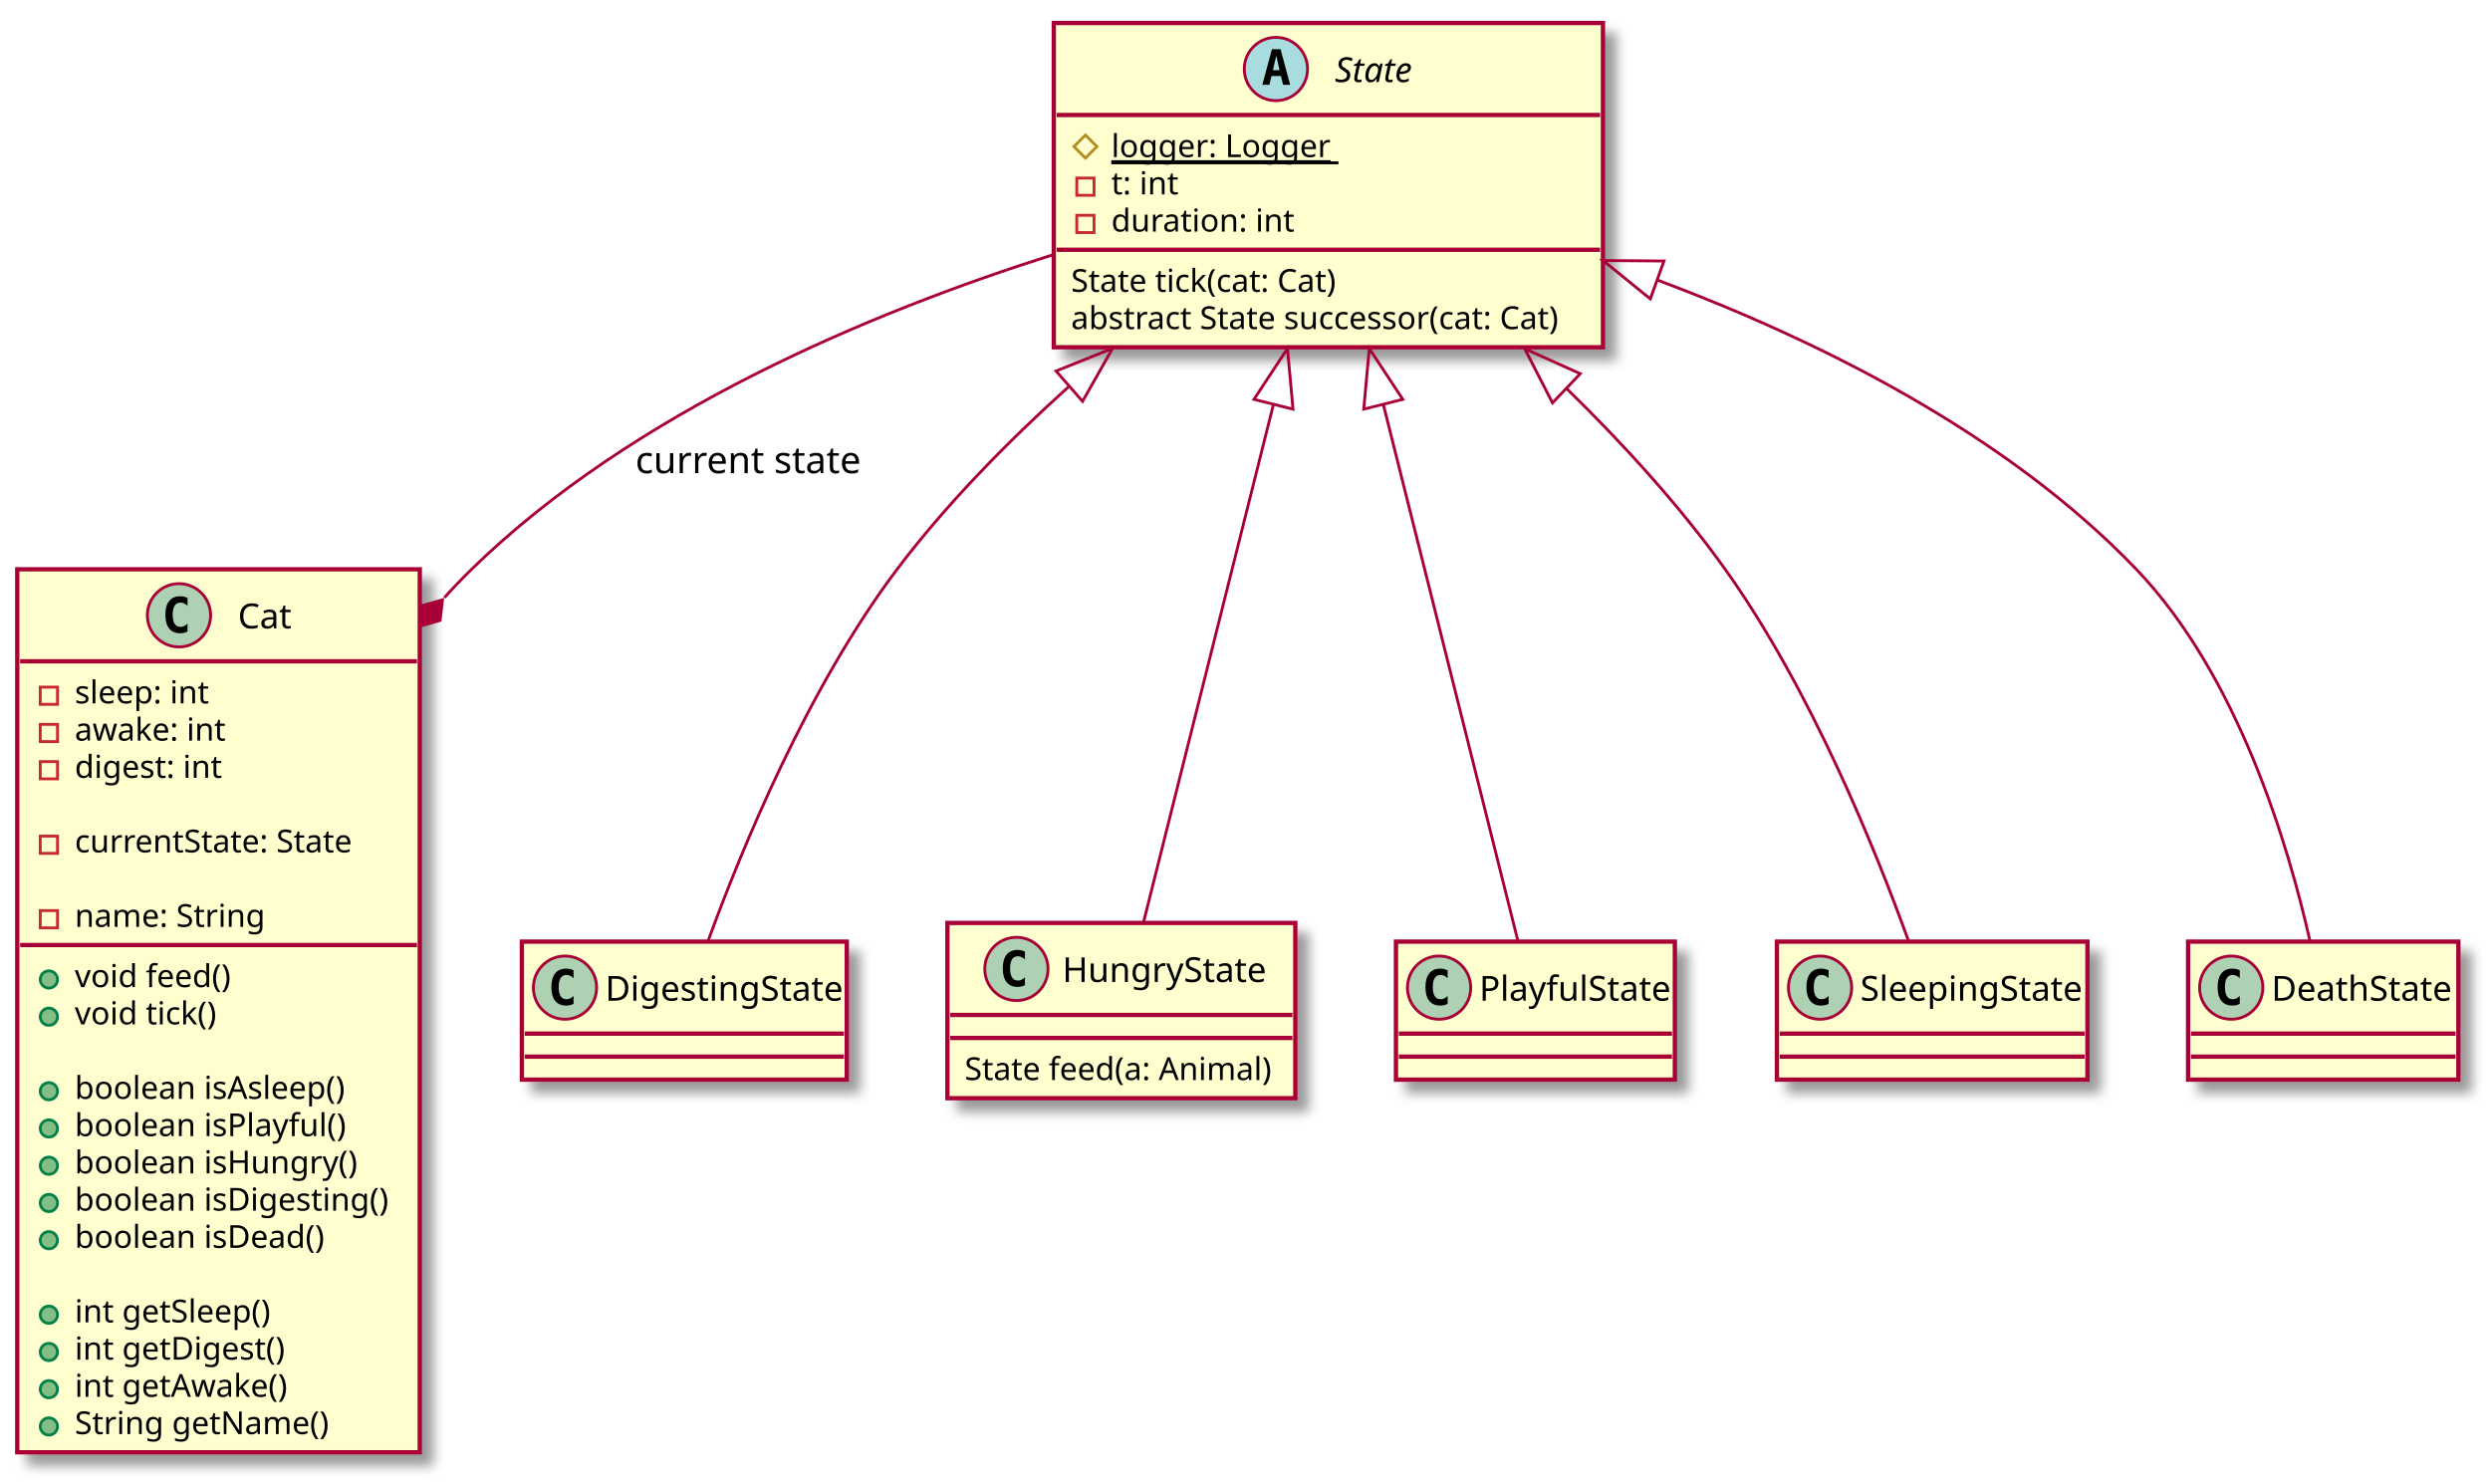
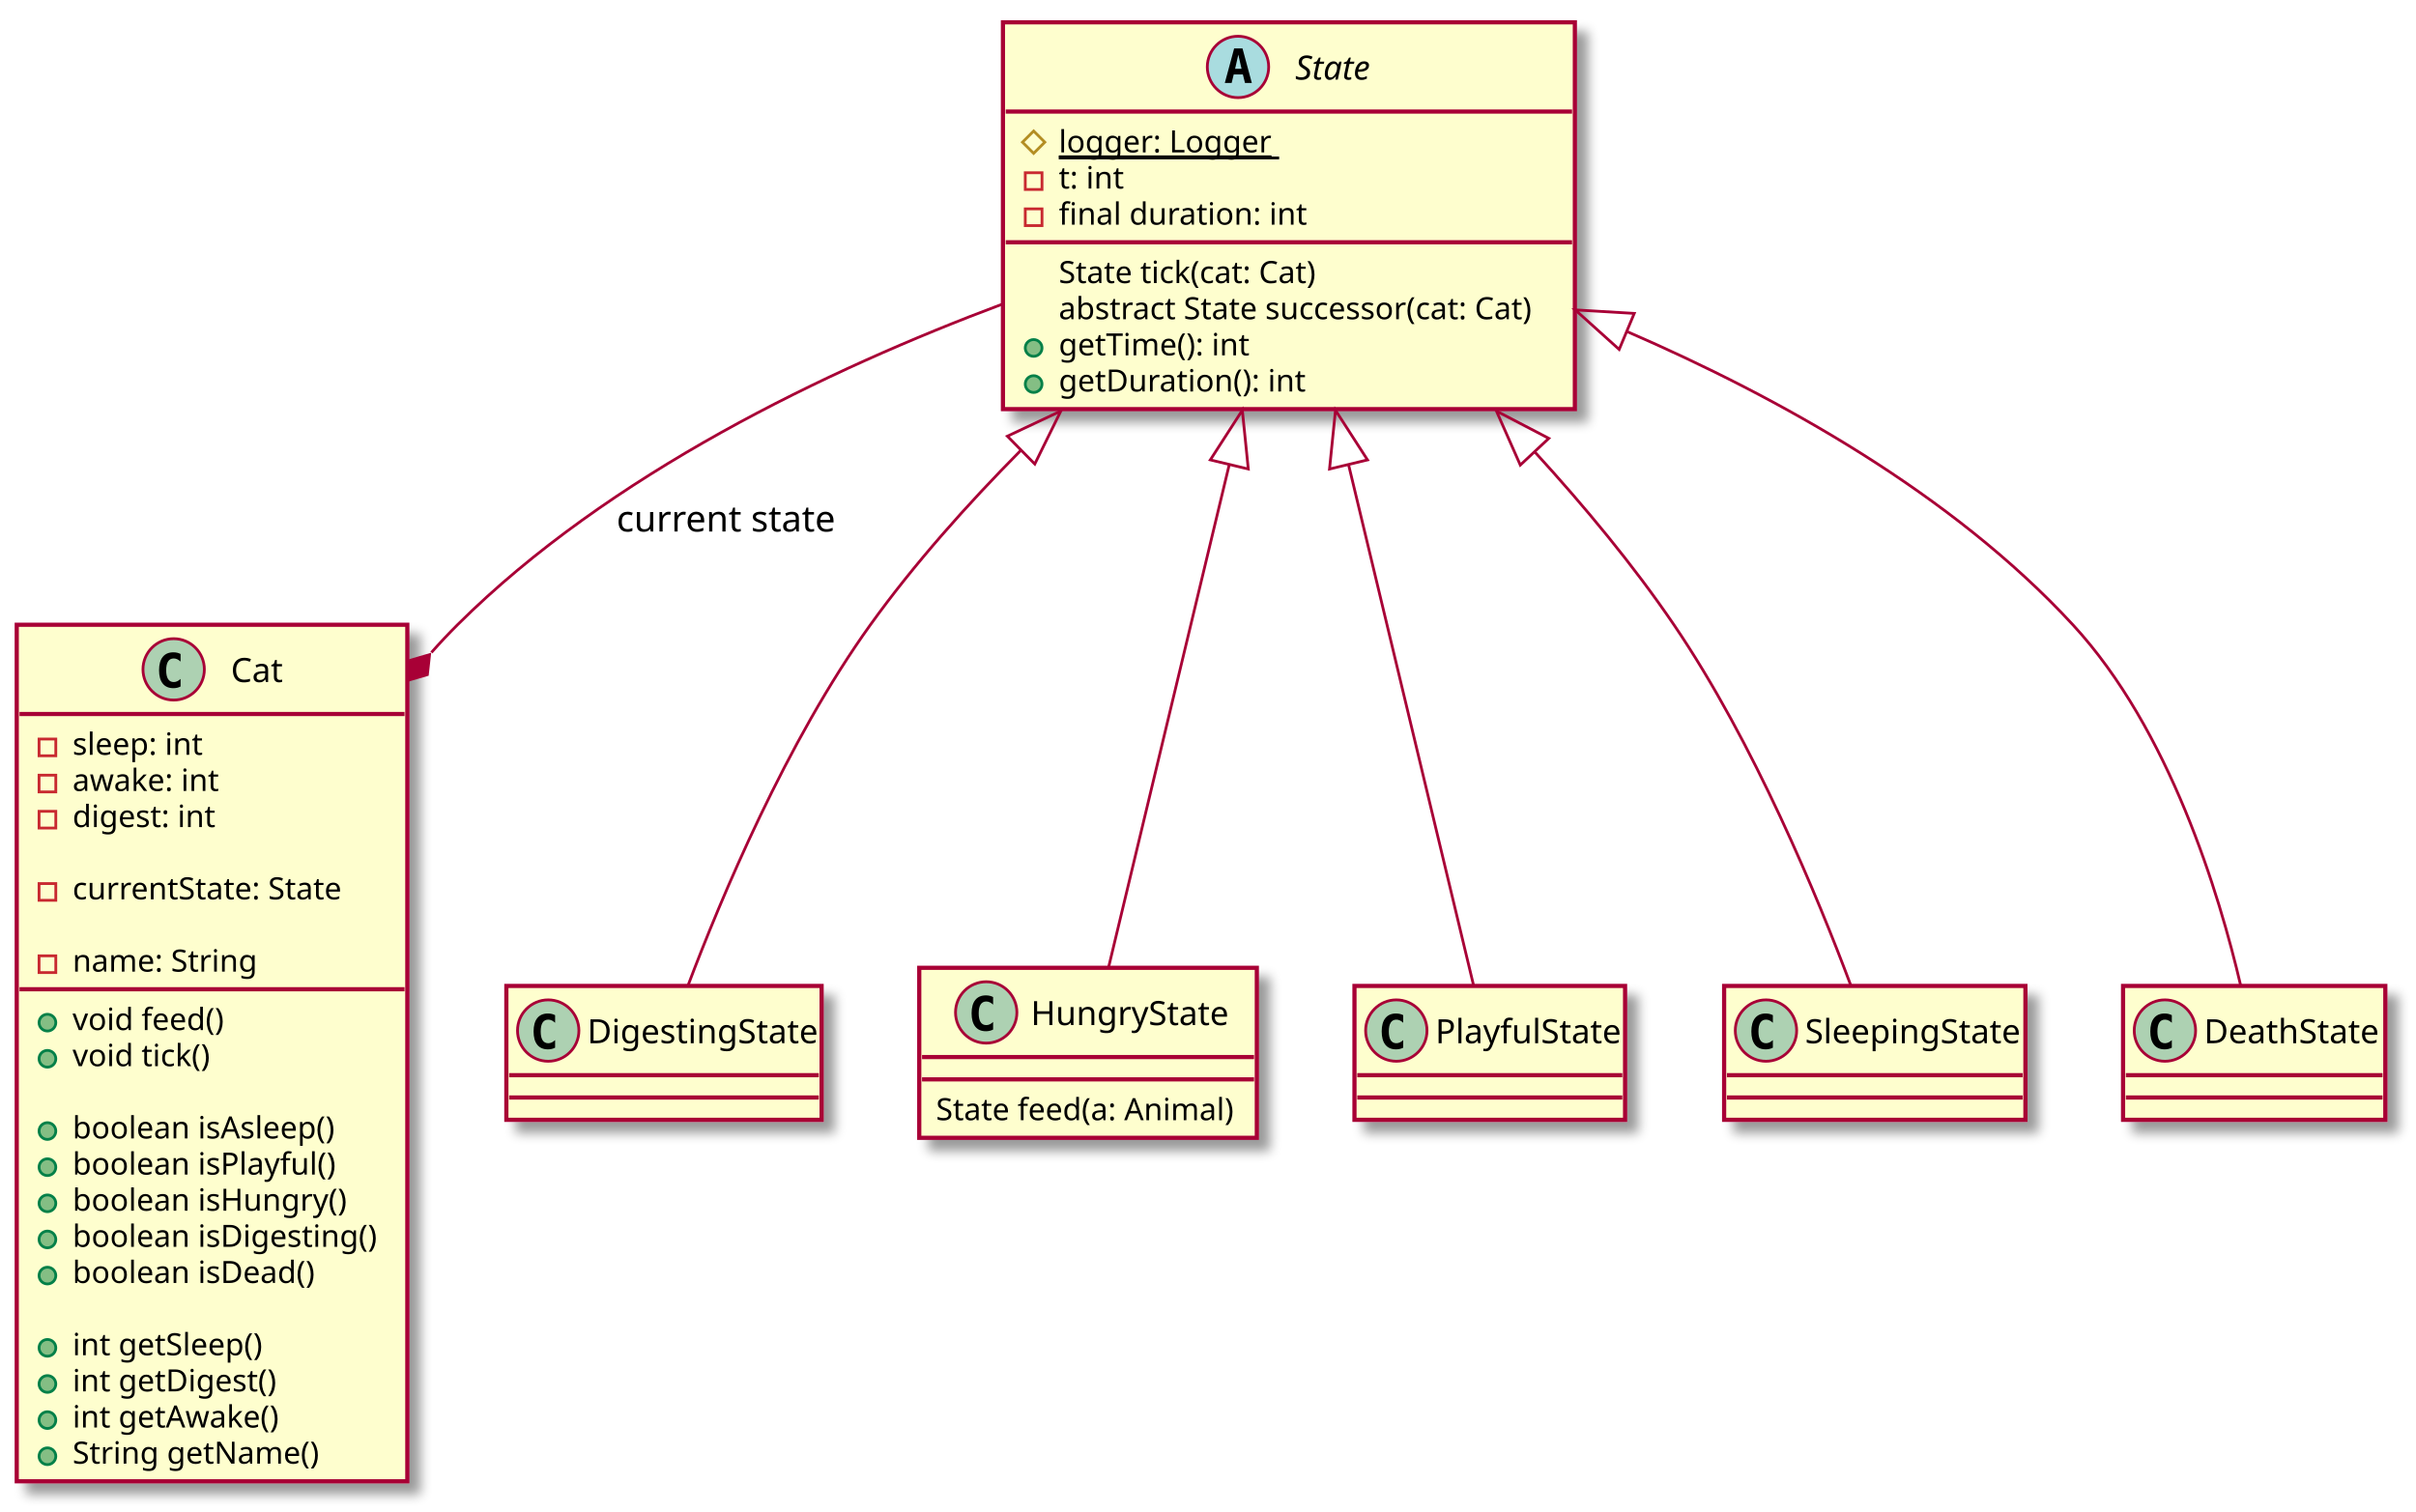
- <svg xmlns="http://www.w3.org/2000/svg" contentScriptType="application/ecmascript" contentStyleType="text/css" height="516px" preserveAspectRatio="none" style="width:866px;height:516px;" version="1.1" viewBox="0 0 866 516" width="866px" zoomAndPan="magnify">
+ <svg xmlns="http://www.w3.org/2000/svg" contentScriptType="application/ecmascript" contentStyleType="text/css" height="542px" preserveAspectRatio="none" style="width:866px;height:542px;" version="1.1" viewBox="0 0 866 542" width="866px" zoomAndPan="magnify">
  <defs>
-     <filter height="300%" id="f1sojmrz2b79jj" width="300%" x="-1" y="-1">
+     <filter height="300%" id="fy4h8foety1r4" width="300%" x="-1" y="-1">
      <feGaussianBlur result="blurOut" stdDeviation="2.0" />
      <feColorMatrix in="blurOut" result="blurOut2" type="matrix" values="0 0 0 0 0 0 0 0 0 0 0 0 0 0 0 0 0 0 .4 0" />
      <feOffset dx="4.0" dy="4.0" in="blurOut2" result="blurOut3" />
      <feBlend in="SourceGraphic" in2="blurOut3" mode="normal" />
    </filter>
  </defs>
  <g>
-     <rect fill="#FEFECE" filter="url(#f1sojmrz2b79jj)" height="307.102" id="Cat" style="stroke: #A80036; stroke-width: 1.5;" width="140" x="6" y="198" />
-     <ellipse cx="62.25" cy="214" fill="#ADD1B2" rx="11" ry="11" style="stroke: #A80036; stroke-width: 1.0;" />
-     <path d="M65.223,219.643 Q64.642,219.942 64.003,220.091 Q63.364,220.241 62.658,220.241 Q60.151,220.241 58.831,218.589 Q57.512,216.937 57.512,213.816 Q57.512,210.686 58.831,209.035 Q60.151,207.383 62.658,207.383 Q63.364,207.383 64.011,207.532 Q64.659,207.682 65.223,207.981 L65.223,210.703 Q64.592,210.122 63.999,209.852 Q63.405,209.583 62.774,209.583 Q61.43,209.583 60.745,210.649 Q60.06,211.716 60.06,213.816 Q60.06,215.908 60.745,216.974 Q61.43,218.041 62.774,218.041 Q63.405,218.041 63.999,217.771 Q64.592,217.501 65.223,216.92 Z " />
-     <text fill="#000000" font-family="sans-serif" font-size="12" lengthAdjust="spacingAndGlyphs" textLength="19" x="82.75" y="218.535">Cat</text>
-     <line style="stroke: #A80036; stroke-width: 1.5;" x1="7" x2="145" y1="230" y2="230" />
-     <rect fill="none" height="6" style="stroke: #C82930; stroke-width: 1.0;" width="6" x="14" y="238.977" />
-     <text fill="#000000" font-family="sans-serif" font-size="11" lengthAdjust="spacingAndGlyphs" textLength="48" x="26" y="244.635">sleep: int</text>
-     <rect fill="none" height="6" style="stroke: #C82930; stroke-width: 1.0;" width="6" x="14" y="251.933" />
-     <text fill="#000000" font-family="sans-serif" font-size="11" lengthAdjust="spacingAndGlyphs" textLength="52" x="26" y="257.59">awake: int</text>
-     <rect fill="none" height="6" style="stroke: #C82930; stroke-width: 1.0;" width="6" x="14" y="264.888" />
-     <text fill="#000000" font-family="sans-serif" font-size="11" lengthAdjust="spacingAndGlyphs" textLength="53" x="26" y="270.545">digest: int</text>
-     <text fill="#000000" font-family="sans-serif" font-size="11" lengthAdjust="spacingAndGlyphs" textLength="0" x="29" y="283.5" />
-     <rect fill="none" height="6" style="stroke: #C82930; stroke-width: 1.0;" width="6" x="14" y="290.798" />
-     <text fill="#000000" font-family="sans-serif" font-size="11" lengthAdjust="spacingAndGlyphs" textLength="98" x="26" y="296.455">currentState: State</text>
-     <text fill="#000000" font-family="sans-serif" font-size="11" lengthAdjust="spacingAndGlyphs" textLength="0" x="29" y="309.41" />
-     <rect fill="none" height="6" style="stroke: #C82930; stroke-width: 1.0;" width="6" x="14" y="316.708" />
-     <text fill="#000000" font-family="sans-serif" font-size="11" lengthAdjust="spacingAndGlyphs" textLength="67" x="26" y="322.365">name: String</text>
-     <line style="stroke: #A80036; stroke-width: 1.5;" x1="7" x2="145" y1="328.685" y2="328.685" />
-     <ellipse cx="17" cy="340.663" fill="#84BE84" rx="3" ry="3" style="stroke: #038048; stroke-width: 1.0;" />
-     <text fill="#000000" font-family="sans-serif" font-size="11" lengthAdjust="spacingAndGlyphs" textLength="57" x="26" y="343.32">void feed()</text>
-     <ellipse cx="17" cy="353.618" fill="#84BE84" rx="3" ry="3" style="stroke: #038048; stroke-width: 1.0;" />
-     <text fill="#000000" font-family="sans-serif" font-size="11" lengthAdjust="spacingAndGlyphs" textLength="53" x="26" y="356.275">void tick()</text>
-     <text fill="#000000" font-family="sans-serif" font-size="11" lengthAdjust="spacingAndGlyphs" textLength="0" x="29" y="369.231" />
-     <ellipse cx="17" cy="379.528" fill="#84BE84" rx="3" ry="3" style="stroke: #038048; stroke-width: 1.0;" />
-     <text fill="#000000" font-family="sans-serif" font-size="11" lengthAdjust="spacingAndGlyphs" textLength="99" x="26" y="382.185">boolean isAsleep()</text>
-     <ellipse cx="17" cy="392.483" fill="#84BE84" rx="3" ry="3" style="stroke: #038048; stroke-width: 1.0;" />
-     <text fill="#000000" font-family="sans-serif" font-size="11" lengthAdjust="spacingAndGlyphs" textLength="98" x="26" y="395.141">boolean isPlayful()</text>
-     <ellipse cx="17" cy="405.438" fill="#84BE84" rx="3" ry="3" style="stroke: #038048; stroke-width: 1.0;" />
-     <text fill="#000000" font-family="sans-serif" font-size="11" lengthAdjust="spacingAndGlyphs" textLength="103" x="26" y="408.096">boolean isHungry()</text>
-     <ellipse cx="17" cy="418.394" fill="#84BE84" rx="3" ry="3" style="stroke: #038048; stroke-width: 1.0;" />
-     <text fill="#000000" font-family="sans-serif" font-size="11" lengthAdjust="spacingAndGlyphs" textLength="114" x="26" y="421.051">boolean isDigesting()</text>
-     <ellipse cx="17" cy="431.349" fill="#84BE84" rx="3" ry="3" style="stroke: #038048; stroke-width: 1.0;" />
-     <text fill="#000000" font-family="sans-serif" font-size="11" lengthAdjust="spacingAndGlyphs" textLength="90" x="26" y="434.006">boolean isDead()</text>
-     <text fill="#000000" font-family="sans-serif" font-size="11" lengthAdjust="spacingAndGlyphs" textLength="0" x="29" y="446.961" />
-     <ellipse cx="17" cy="457.259" fill="#84BE84" rx="3" ry="3" style="stroke: #038048; stroke-width: 1.0;" />
-     <text fill="#000000" font-family="sans-serif" font-size="11" lengthAdjust="spacingAndGlyphs" textLength="70" x="26" y="459.916">int getSleep()</text>
-     <ellipse cx="17" cy="470.214" fill="#84BE84" rx="3" ry="3" style="stroke: #038048; stroke-width: 1.0;" />
-     <text fill="#000000" font-family="sans-serif" font-size="11" lengthAdjust="spacingAndGlyphs" textLength="76" x="26" y="472.871">int getDigest()</text>
-     <ellipse cx="17" cy="483.169" fill="#84BE84" rx="3" ry="3" style="stroke: #038048; stroke-width: 1.0;" />
-     <text fill="#000000" font-family="sans-serif" font-size="11" lengthAdjust="spacingAndGlyphs" textLength="76" x="26" y="485.826">int getAwake()</text>
-     <ellipse cx="17" cy="496.124" fill="#84BE84" rx="3" ry="3" style="stroke: #038048; stroke-width: 1.0;" />
-     <text fill="#000000" font-family="sans-serif" font-size="11" lengthAdjust="spacingAndGlyphs" textLength="90" x="26" y="498.781">String getName()</text>
-     <rect fill="#FEFECE" filter="url(#f1sojmrz2b79jj)" height="112.775" id="State" style="stroke: #A80036; stroke-width: 1.5;" width="191" x="366.5" y="8" />
+     <rect fill="#FEFECE" filter="url(#fy4h8foety1r4)" height="307.102" id="Cat" style="stroke: #A80036; stroke-width: 1.5;" width="140" x="6" y="224" />
+     <ellipse cx="62.25" cy="240" fill="#ADD1B2" rx="11" ry="11" style="stroke: #A80036; stroke-width: 1.0;" />
+     <path d="M64.723,246.143 Q64.142,246.442 63.503,246.591 Q62.864,246.741 62.158,246.741 Q59.651,246.741 58.331,245.089 Q57.012,243.437 57.012,240.316 Q57.012,237.186 58.331,235.535 Q59.651,233.883 62.158,233.883 Q62.864,233.883 63.511,234.032 Q64.159,234.182 64.723,234.481 L64.723,237.203 Q64.092,236.622 63.499,236.352 Q62.905,236.083 62.274,236.083 Q60.93,236.083 60.245,237.149 Q59.56,238.216 59.56,240.316 Q59.56,242.408 60.245,243.474 Q60.93,244.541 62.274,244.541 Q62.905,244.541 63.499,244.271 Q64.092,244.001 64.723,243.42 Z " />
+     <text fill="#000000" font-family="sans-serif" font-size="12" lengthAdjust="spacingAndGlyphs" textLength="19" x="82.75" y="244.535">Cat</text>
+     <line style="stroke: #A80036; stroke-width: 1.5;" x1="7" x2="145" y1="256" y2="256" />
+     <rect fill="none" height="6" style="stroke: #C82930; stroke-width: 1.0;" width="6" x="14" y="264.978" />
+     <text fill="#000000" font-family="sans-serif" font-size="11" lengthAdjust="spacingAndGlyphs" textLength="48" x="26" y="270.635">sleep: int</text>
+     <rect fill="none" height="6" style="stroke: #C82930; stroke-width: 1.0;" width="6" x="14" y="277.933" />
+     <text fill="#000000" font-family="sans-serif" font-size="11" lengthAdjust="spacingAndGlyphs" textLength="52" x="26" y="283.59">awake: int</text>
+     <rect fill="none" height="6" style="stroke: #C82930; stroke-width: 1.0;" width="6" x="14" y="290.888" />
+     <text fill="#000000" font-family="sans-serif" font-size="11" lengthAdjust="spacingAndGlyphs" textLength="53" x="26" y="296.545">digest: int</text>
+     <text fill="#000000" font-family="sans-serif" font-size="11" lengthAdjust="spacingAndGlyphs" textLength="0" x="29" y="309.5" />
+     <rect fill="none" height="6" style="stroke: #C82930; stroke-width: 1.0;" width="6" x="14" y="316.798" />
+     <text fill="#000000" font-family="sans-serif" font-size="11" lengthAdjust="spacingAndGlyphs" textLength="98" x="26" y="322.455">currentState: State</text>
+     <text fill="#000000" font-family="sans-serif" font-size="11" lengthAdjust="spacingAndGlyphs" textLength="0" x="29" y="335.41" />
+     <rect fill="none" height="6" style="stroke: #C82930; stroke-width: 1.0;" width="6" x="14" y="342.708" />
+     <text fill="#000000" font-family="sans-serif" font-size="11" lengthAdjust="spacingAndGlyphs" textLength="67" x="26" y="348.365">name: String</text>
+     <line style="stroke: #A80036; stroke-width: 1.5;" x1="7" x2="145" y1="354.685" y2="354.685" />
+     <ellipse cx="17" cy="366.663" fill="#84BE84" rx="3" ry="3" style="stroke: #038048; stroke-width: 1.0;" />
+     <text fill="#000000" font-family="sans-serif" font-size="11" lengthAdjust="spacingAndGlyphs" textLength="57" x="26" y="369.32">void feed()</text>
+     <ellipse cx="17" cy="379.618" fill="#84BE84" rx="3" ry="3" style="stroke: #038048; stroke-width: 1.0;" />
+     <text fill="#000000" font-family="sans-serif" font-size="11" lengthAdjust="spacingAndGlyphs" textLength="53" x="26" y="382.275">void tick()</text>
+     <text fill="#000000" font-family="sans-serif" font-size="11" lengthAdjust="spacingAndGlyphs" textLength="0" x="29" y="395.231" />
+     <ellipse cx="17" cy="405.528" fill="#84BE84" rx="3" ry="3" style="stroke: #038048; stroke-width: 1.0;" />
+     <text fill="#000000" font-family="sans-serif" font-size="11" lengthAdjust="spacingAndGlyphs" textLength="99" x="26" y="408.185">boolean isAsleep()</text>
+     <ellipse cx="17" cy="418.483" fill="#84BE84" rx="3" ry="3" style="stroke: #038048; stroke-width: 1.0;" />
+     <text fill="#000000" font-family="sans-serif" font-size="11" lengthAdjust="spacingAndGlyphs" textLength="98" x="26" y="421.141">boolean isPlayful()</text>
+     <ellipse cx="17" cy="431.438" fill="#84BE84" rx="3" ry="3" style="stroke: #038048; stroke-width: 1.0;" />
+     <text fill="#000000" font-family="sans-serif" font-size="11" lengthAdjust="spacingAndGlyphs" textLength="103" x="26" y="434.096">boolean isHungry()</text>
+     <ellipse cx="17" cy="444.394" fill="#84BE84" rx="3" ry="3" style="stroke: #038048; stroke-width: 1.0;" />
+     <text fill="#000000" font-family="sans-serif" font-size="11" lengthAdjust="spacingAndGlyphs" textLength="114" x="26" y="447.051">boolean isDigesting()</text>
+     <ellipse cx="17" cy="457.349" fill="#84BE84" rx="3" ry="3" style="stroke: #038048; stroke-width: 1.0;" />
+     <text fill="#000000" font-family="sans-serif" font-size="11" lengthAdjust="spacingAndGlyphs" textLength="90" x="26" y="460.006">boolean isDead()</text>
+     <text fill="#000000" font-family="sans-serif" font-size="11" lengthAdjust="spacingAndGlyphs" textLength="0" x="29" y="472.961" />
+     <ellipse cx="17" cy="483.259" fill="#84BE84" rx="3" ry="3" style="stroke: #038048; stroke-width: 1.0;" />
+     <text fill="#000000" font-family="sans-serif" font-size="11" lengthAdjust="spacingAndGlyphs" textLength="70" x="26" y="485.916">int getSleep()</text>
+     <ellipse cx="17" cy="496.214" fill="#84BE84" rx="3" ry="3" style="stroke: #038048; stroke-width: 1.0;" />
+     <text fill="#000000" font-family="sans-serif" font-size="11" lengthAdjust="spacingAndGlyphs" textLength="76" x="26" y="498.871">int getDigest()</text>
+     <ellipse cx="17" cy="509.169" fill="#84BE84" rx="3" ry="3" style="stroke: #038048; stroke-width: 1.0;" />
+     <text fill="#000000" font-family="sans-serif" font-size="11" lengthAdjust="spacingAndGlyphs" textLength="76" x="26" y="511.826">int getAwake()</text>
+     <ellipse cx="17" cy="522.124" fill="#84BE84" rx="3" ry="3" style="stroke: #038048; stroke-width: 1.0;" />
+     <text fill="#000000" font-family="sans-serif" font-size="11" lengthAdjust="spacingAndGlyphs" textLength="90" x="26" y="524.781">String getName()</text>
+     <rect fill="#FEFECE" filter="url(#fy4h8foety1r4)" height="138.685" id="State" style="stroke: #A80036; stroke-width: 1.5;" width="205" x="359.5" y="8" />
    <ellipse cx="443.75" cy="24" fill="#A9DCDF" rx="11" ry="11" style="stroke: #A80036; stroke-width: 1.0;" />
-     <path d="M443.863,19.348 L442.709,24.42 L445.025,24.42 Z M442.369,17.107 L445.366,17.107 L448.711,29.5 L446.262,29.5 L445.498,26.437 L442.22,26.437 L441.473,29.5 L439.024,29.5 Z " />
+     <path d="M443.863,19.598 L442.709,24.67 L445.025,24.67 Z M442.369,17.357 L445.366,17.357 L448.711,29.75 L446.262,29.75 L445.498,26.687 L442.22,26.687 L441.473,29.75 L439.024,29.75 Z " />
    <text fill="#000000" font-family="sans-serif" font-size="12" font-style="italic" lengthAdjust="spacingAndGlyphs" textLength="28" x="464.25" y="28.535">State</text>
-     <line style="stroke: #A80036; stroke-width: 1.5;" x1="367.5" x2="556.5" y1="40" y2="40" />
-     <polygon fill="none" points="377.5,46.977,381.5,50.977,377.5,54.977,373.5,50.977" style="stroke: #B38D22; stroke-width: 1.0;" />
-     <text fill="#000000" font-family="sans-serif" font-size="11" lengthAdjust="spacingAndGlyphs" text-decoration="underline" textLength="79" x="386.5" y="54.635">logger: Logger</text>
-     <line style="stroke: #000000; stroke-width: 1.0;" x1="386.5" x2="465.5" y1="56.635" y2="56.635" />
-     <rect fill="none" height="6" style="stroke: #C82930; stroke-width: 1.0;" width="6" x="374.5" y="61.933" />
-     <text fill="#000000" font-family="sans-serif" font-size="11" lengthAdjust="spacingAndGlyphs" textLength="24" x="386.5" y="67.59">t: int</text>
-     <rect fill="none" height="6" style="stroke: #C82930; stroke-width: 1.0;" width="6" x="374.5" y="74.888" />
-     <text fill="#000000" font-family="sans-serif" font-size="11" lengthAdjust="spacingAndGlyphs" textLength="66" x="386.5" y="80.545">duration: int</text>
-     <line style="stroke: #A80036; stroke-width: 1.5;" x1="367.5" x2="556.5" y1="86.865" y2="86.865" />
-     <text fill="#000000" font-family="sans-serif" font-size="11" lengthAdjust="spacingAndGlyphs" textLength="96" x="372.5" y="101.5">State tick(cat: Cat)</text>
-     <text fill="#000000" font-family="sans-serif" font-size="11" lengthAdjust="spacingAndGlyphs" textLength="179" x="372.5" y="114.455">abstract State successor(cat: Cat)</text>
-     <rect fill="#FEFECE" filter="url(#f1sojmrz2b79jj)" height="48" id="DigestingState" style="stroke: #A80036; stroke-width: 1.5;" width="113" x="181.5" y="327.5" />
-     <ellipse cx="196.5" cy="343.5" fill="#ADD1B2" rx="11" ry="11" style="stroke: #A80036; stroke-width: 1.0;" />
-     <path d="M199.473,349.143 Q198.892,349.442 198.253,349.591 Q197.614,349.741 196.908,349.741 Q194.401,349.741 193.082,348.089 Q191.762,346.437 191.762,343.316 Q191.762,340.187 193.082,338.535 Q194.401,336.883 196.908,336.883 Q197.614,336.883 198.261,337.032 Q198.909,337.182 199.473,337.481 L199.473,340.203 Q198.842,339.622 198.249,339.352 Q197.655,339.082 197.024,339.082 Q195.68,339.082 194.995,340.149 Q194.31,341.216 194.31,343.316 Q194.31,345.408 194.995,346.474 Q195.68,347.541 197.024,347.541 Q197.655,347.541 198.249,347.271 Q198.842,347.002 199.473,346.42 Z " />
-     <text fill="#000000" font-family="sans-serif" font-size="12" lengthAdjust="spacingAndGlyphs" textLength="81" x="210.5" y="348.035">DigestingState</text>
-     <line style="stroke: #A80036; stroke-width: 1.5;" x1="182.5" x2="293.5" y1="359.5" y2="359.5" />
-     <line style="stroke: #A80036; stroke-width: 1.5;" x1="182.5" x2="293.5" y1="367.5" y2="367.5" />
-     <rect fill="#FEFECE" filter="url(#f1sojmrz2b79jj)" height="60.955" id="HungryState" style="stroke: #A80036; stroke-width: 1.5;" width="121" x="329.5" y="321" />
-     <ellipse cx="353.5" cy="337" fill="#ADD1B2" rx="11" ry="11" style="stroke: #A80036; stroke-width: 1.0;" />
-     <path d="M356.473,342.643 Q355.892,342.942 355.253,343.091 Q354.614,343.241 353.908,343.241 Q351.401,343.241 350.082,341.589 Q348.762,339.937 348.762,336.816 Q348.762,333.687 350.082,332.035 Q351.401,330.383 353.908,330.383 Q354.614,330.383 355.261,330.532 Q355.909,330.682 356.473,330.981 L356.473,333.703 Q355.842,333.122 355.249,332.852 Q354.655,332.582 354.024,332.582 Q352.68,332.582 351.995,333.649 Q351.31,334.716 351.31,336.816 Q351.31,338.908 351.995,339.974 Q352.68,341.041 354.024,341.041 Q354.655,341.041 355.249,340.771 Q355.842,340.502 356.473,339.92 Z " />
-     <text fill="#000000" font-family="sans-serif" font-size="12" lengthAdjust="spacingAndGlyphs" textLength="69" x="369.5" y="341.535">HungryState</text>
-     <line style="stroke: #A80036; stroke-width: 1.5;" x1="330.5" x2="449.5" y1="353" y2="353" />
-     <line style="stroke: #A80036; stroke-width: 1.5;" x1="330.5" x2="449.5" y1="361" y2="361" />
-     <text fill="#000000" font-family="sans-serif" font-size="11" lengthAdjust="spacingAndGlyphs" textLength="109" x="335.5" y="375.635">State feed(a: Animal)</text>
-     <rect fill="#FEFECE" filter="url(#f1sojmrz2b79jj)" height="48" id="PlayfulState" style="stroke: #A80036; stroke-width: 1.5;" width="97" x="485.5" y="327.5" />
-     <ellipse cx="500.5" cy="343.5" fill="#ADD1B2" rx="11" ry="11" style="stroke: #A80036; stroke-width: 1.0;" />
-     <path d="M503.473,349.143 Q502.892,349.442 502.253,349.591 Q501.614,349.741 500.908,349.741 Q498.401,349.741 497.082,348.089 Q495.762,346.437 495.762,343.316 Q495.762,340.187 497.082,338.535 Q498.401,336.883 500.908,336.883 Q501.614,336.883 502.261,337.032 Q502.909,337.182 503.473,337.481 L503.473,340.203 Q502.842,339.622 502.249,339.352 Q501.655,339.082 501.024,339.082 Q499.68,339.082 498.995,340.149 Q498.31,341.216 498.31,343.316 Q498.31,345.408 498.995,346.474 Q499.68,347.541 501.024,347.541 Q501.655,347.541 502.249,347.271 Q502.842,347.002 503.473,346.42 Z " />
-     <text fill="#000000" font-family="sans-serif" font-size="12" lengthAdjust="spacingAndGlyphs" textLength="65" x="514.5" y="348.035">PlayfulState</text>
-     <line style="stroke: #A80036; stroke-width: 1.5;" x1="486.5" x2="581.5" y1="359.5" y2="359.5" />
-     <line style="stroke: #A80036; stroke-width: 1.5;" x1="486.5" x2="581.5" y1="367.5" y2="367.5" />
-     <rect fill="#FEFECE" filter="url(#f1sojmrz2b79jj)" height="48" id="SleepingState" style="stroke: #A80036; stroke-width: 1.5;" width="108" x="618" y="327.5" />
-     <ellipse cx="633" cy="343.5" fill="#ADD1B2" rx="11" ry="11" style="stroke: #A80036; stroke-width: 1.0;" />
-     <path d="M635.973,349.143 Q635.392,349.442 634.753,349.591 Q634.114,349.741 633.408,349.741 Q630.901,349.741 629.582,348.089 Q628.262,346.437 628.262,343.316 Q628.262,340.187 629.582,338.535 Q630.901,336.883 633.408,336.883 Q634.114,336.883 634.761,337.032 Q635.409,337.182 635.973,337.481 L635.973,340.203 Q635.342,339.622 634.749,339.352 Q634.155,339.082 633.524,339.082 Q632.18,339.082 631.495,340.149 Q630.81,341.216 630.81,343.316 Q630.81,345.408 631.495,346.474 Q632.18,347.541 633.524,347.541 Q634.155,347.541 634.749,347.271 Q635.342,347.002 635.973,346.42 Z " />
-     <text fill="#000000" font-family="sans-serif" font-size="12" lengthAdjust="spacingAndGlyphs" textLength="76" x="647" y="348.035">SleepingState</text>
-     <line style="stroke: #A80036; stroke-width: 1.5;" x1="619" x2="725" y1="359.5" y2="359.5" />
-     <line style="stroke: #A80036; stroke-width: 1.5;" x1="619" x2="725" y1="367.5" y2="367.5" />
-     <rect fill="#FEFECE" filter="url(#f1sojmrz2b79jj)" height="48" id="DeathState" style="stroke: #A80036; stroke-width: 1.5;" width="94" x="761" y="327.5" />
-     <ellipse cx="776" cy="343.5" fill="#ADD1B2" rx="11" ry="11" style="stroke: #A80036; stroke-width: 1.0;" />
-     <path d="M778.973,349.143 Q778.392,349.442 777.753,349.591 Q777.114,349.741 776.408,349.741 Q773.901,349.741 772.582,348.089 Q771.262,346.437 771.262,343.316 Q771.262,340.187 772.582,338.535 Q773.901,336.883 776.408,336.883 Q777.114,336.883 777.761,337.032 Q778.409,337.182 778.973,337.481 L778.973,340.203 Q778.342,339.622 777.749,339.352 Q777.155,339.082 776.524,339.082 Q775.18,339.082 774.495,340.149 Q773.81,341.216 773.81,343.316 Q773.81,345.408 774.495,346.474 Q775.18,347.541 776.524,347.541 Q777.155,347.541 777.749,347.271 Q778.342,347.002 778.973,346.42 Z " />
-     <text fill="#000000" font-family="sans-serif" font-size="12" lengthAdjust="spacingAndGlyphs" textLength="62" x="790" y="348.035">DeathState</text>
-     <line style="stroke: #A80036; stroke-width: 1.5;" x1="762" x2="854" y1="359.5" y2="359.5" />
-     <line style="stroke: #A80036; stroke-width: 1.5;" x1="762" x2="854" y1="367.5" y2="367.5" />
-     <path d="M371.605,134.568 C350.413,153.67 329.065,175.382 312,198 C280.907,239.211 257.819,295.561 246.271,327.263 " fill="none" id="State-DigestingState" style="stroke: #A80036; stroke-width: 1.0;" />
-     <polygon fill="none" points="367.284,129.048,386.945,121.145,376.503,139.583,367.284,129.048" style="stroke: #A80036; stroke-width: 1.0;" />
-     <path d="M442.865,140.775 C428.06,199.79 408.338,278.402 397.658,320.975 " fill="none" id="State-HungryState" style="stroke: #A80036; stroke-width: 1.0;" />
-     <polygon fill="none" points="436.119,138.898,447.775,121.202,449.698,142.304,436.119,138.898" style="stroke: #A80036; stroke-width: 1.0;" />
-     <path d="M481.17,140.915 C496.737,202.965 517.721,286.609 527.923,327.278 " fill="none" id="State-PlayfulState" style="stroke: #A80036; stroke-width: 1.0;" />
-     <polygon fill="none" points="474.302,142.304,476.225,121.202,487.881,138.898,474.302,142.304" style="stroke: #A80036; stroke-width: 1.0;" />
-     <path d="M544.804,135.083 C564.398,154.237 584.174,175.845 600,198 C629.856,239.796 652.464,295.934 663.832,327.441 " fill="none" id="State-SleepingState" style="stroke: #A80036; stroke-width: 1.0;" />
-     <polygon fill="none" points="539.95,140.126,530.278,121.272,549.596,129.979,539.95,140.126" style="stroke: #A80036; stroke-width: 1.0;" />
-     <path d="M576.575,97.452 C632.757,118.508 697.866,150.884 743,198 C778.434,234.99 795.942,294.21 803.374,327.236 " fill="none" id="State-DeathState" style="stroke: #A80036; stroke-width: 1.0;" />
-     <polygon fill="none" points="573.971,103.954,557.515,90.606,578.704,90.779,573.971,103.954" style="stroke: #A80036; stroke-width: 1.0;" />
-     <path d="M366.474,88.522 C302.53,108.732 220.114,143.285 164,198 C160.768,201.151 157.617,204.447 154.549,207.859 " fill="none" id="State-Cat" style="stroke: #A80036; stroke-width: 1.0;" />
-     <polygon fill="#A80036" points="146.12,217.764,153.055,215.787,153.897,208.625,146.962,210.602,146.12,217.764" style="stroke: #A80036; stroke-width: 1.0;" />
-     <text fill="#000000" font-family="sans-serif" font-size="13" lengthAdjust="spacingAndGlyphs" textLength="80" x="221" y="164.568">current state</text>
+     <line style="stroke: #A80036; stroke-width: 1.5;" x1="360.5" x2="563.5" y1="40" y2="40" />
+     <polygon fill="none" points="370.5,46.977,374.5,50.977,370.5,54.977,366.5,50.977" style="stroke: #B38D22; stroke-width: 1.0;" />
+     <text fill="#000000" font-family="sans-serif" font-size="11" lengthAdjust="spacingAndGlyphs" text-decoration="underline" textLength="79" x="379.5" y="54.635">logger: Logger</text>
+     <line style="stroke: #000000; stroke-width: 1.0;" x1="379.5" x2="458.5" y1="56.635" y2="56.635" />
+     <rect fill="none" height="6" style="stroke: #C82930; stroke-width: 1.0;" width="6" x="367.5" y="61.933" />
+     <text fill="#000000" font-family="sans-serif" font-size="11" lengthAdjust="spacingAndGlyphs" textLength="24" x="379.5" y="67.59">t: int</text>
+     <rect fill="none" height="6" style="stroke: #C82930; stroke-width: 1.0;" width="6" x="367.5" y="74.888" />
+     <text fill="#000000" font-family="sans-serif" font-size="11" lengthAdjust="spacingAndGlyphs" textLength="92" x="379.5" y="80.545">final duration: int</text>
+     <line style="stroke: #A80036; stroke-width: 1.5;" x1="360.5" x2="563.5" y1="86.865" y2="86.865" />
+     <text fill="#000000" font-family="sans-serif" font-size="11" lengthAdjust="spacingAndGlyphs" textLength="96" x="379.5" y="101.5">State tick(cat: Cat)</text>
+     <text fill="#000000" font-family="sans-serif" font-size="11" lengthAdjust="spacingAndGlyphs" textLength="179" x="379.5" y="114.455">abstract State successor(cat: Cat)</text>
+     <ellipse cx="370.5" cy="124.753" fill="#84BE84" rx="3" ry="3" style="stroke: #038048; stroke-width: 1.0;" />
+     <text fill="#000000" font-family="sans-serif" font-size="11" lengthAdjust="spacingAndGlyphs" textLength="71" x="379.5" y="127.41">getTime(): int</text>
+     <ellipse cx="370.5" cy="137.708" fill="#84BE84" rx="3" ry="3" style="stroke: #038048; stroke-width: 1.0;" />
+     <text fill="#000000" font-family="sans-serif" font-size="11" lengthAdjust="spacingAndGlyphs" textLength="92" x="379.5" y="140.365">getDuration(): int</text>
+     <rect fill="#FEFECE" filter="url(#fy4h8foety1r4)" height="48" id="DigestingState" style="stroke: #A80036; stroke-width: 1.5;" width="113" x="181.5" y="353.5" />
+     <ellipse cx="196.5" cy="369.5" fill="#ADD1B2" rx="11" ry="11" style="stroke: #A80036; stroke-width: 1.0;" />
+     <path d="M198.973,375.643 Q198.392,375.942 197.753,376.091 Q197.114,376.241 196.408,376.241 Q193.901,376.241 192.582,374.589 Q191.262,372.937 191.262,369.816 Q191.262,366.687 192.582,365.035 Q193.901,363.383 196.408,363.383 Q197.114,363.383 197.761,363.532 Q198.409,363.682 198.973,363.981 L198.973,366.703 Q198.342,366.122 197.749,365.852 Q197.155,365.582 196.524,365.582 Q195.18,365.582 194.495,366.649 Q193.81,367.716 193.81,369.816 Q193.81,371.908 194.495,372.974 Q195.18,374.041 196.524,374.041 Q197.155,374.041 197.749,373.771 Q198.342,373.502 198.973,372.92 Z " />
+     <text fill="#000000" font-family="sans-serif" font-size="12" lengthAdjust="spacingAndGlyphs" textLength="81" x="210.5" y="374.035">DigestingState</text>
+     <line style="stroke: #A80036; stroke-width: 1.5;" x1="182.5" x2="293.5" y1="385.5" y2="385.5" />
+     <line style="stroke: #A80036; stroke-width: 1.5;" x1="182.5" x2="293.5" y1="393.5" y2="393.5" />
+     <rect fill="#FEFECE" filter="url(#fy4h8foety1r4)" height="60.955" id="HungryState" style="stroke: #A80036; stroke-width: 1.5;" width="121" x="329.5" y="347" />
+     <ellipse cx="353.5" cy="363" fill="#ADD1B2" rx="11" ry="11" style="stroke: #A80036; stroke-width: 1.0;" />
+     <path d="M355.973,369.143 Q355.392,369.442 354.753,369.591 Q354.114,369.741 353.408,369.741 Q350.901,369.741 349.582,368.089 Q348.262,366.437 348.262,363.316 Q348.262,360.187 349.582,358.535 Q350.901,356.883 353.408,356.883 Q354.114,356.883 354.761,357.032 Q355.409,357.182 355.973,357.481 L355.973,360.203 Q355.342,359.622 354.749,359.352 Q354.155,359.082 353.524,359.082 Q352.18,359.082 351.495,360.149 Q350.81,361.216 350.81,363.316 Q350.81,365.408 351.495,366.474 Q352.18,367.541 353.524,367.541 Q354.155,367.541 354.749,367.271 Q355.342,367.002 355.973,366.42 Z " />
+     <text fill="#000000" font-family="sans-serif" font-size="12" lengthAdjust="spacingAndGlyphs" textLength="69" x="369.5" y="367.535">HungryState</text>
+     <line style="stroke: #A80036; stroke-width: 1.5;" x1="330.5" x2="449.5" y1="379" y2="379" />
+     <line style="stroke: #A80036; stroke-width: 1.5;" x1="330.5" x2="449.5" y1="387" y2="387" />
+     <text fill="#000000" font-family="sans-serif" font-size="11" lengthAdjust="spacingAndGlyphs" textLength="109" x="335.5" y="401.635">State feed(a: Animal)</text>
+     <rect fill="#FEFECE" filter="url(#fy4h8foety1r4)" height="48" id="PlayfulState" style="stroke: #A80036; stroke-width: 1.5;" width="97" x="485.5" y="353.5" />
+     <ellipse cx="500.5" cy="369.5" fill="#ADD1B2" rx="11" ry="11" style="stroke: #A80036; stroke-width: 1.0;" />
+     <path d="M502.973,375.643 Q502.392,375.942 501.753,376.091 Q501.114,376.241 500.408,376.241 Q497.901,376.241 496.582,374.589 Q495.262,372.937 495.262,369.816 Q495.262,366.687 496.582,365.035 Q497.901,363.383 500.408,363.383 Q501.114,363.383 501.761,363.532 Q502.409,363.682 502.973,363.981 L502.973,366.703 Q502.342,366.122 501.749,365.852 Q501.155,365.582 500.524,365.582 Q499.18,365.582 498.495,366.649 Q497.81,367.716 497.81,369.816 Q497.81,371.908 498.495,372.974 Q499.18,374.041 500.524,374.041 Q501.155,374.041 501.749,373.771 Q502.342,373.502 502.973,372.92 Z " />
+     <text fill="#000000" font-family="sans-serif" font-size="12" lengthAdjust="spacingAndGlyphs" textLength="65" x="514.5" y="374.035">PlayfulState</text>
+     <line style="stroke: #A80036; stroke-width: 1.5;" x1="486.5" x2="581.5" y1="385.5" y2="385.5" />
+     <line style="stroke: #A80036; stroke-width: 1.5;" x1="486.5" x2="581.5" y1="393.5" y2="393.5" />
+     <rect fill="#FEFECE" filter="url(#fy4h8foety1r4)" height="48" id="SleepingState" style="stroke: #A80036; stroke-width: 1.5;" width="108" x="618" y="353.5" />
+     <ellipse cx="633" cy="369.5" fill="#ADD1B2" rx="11" ry="11" style="stroke: #A80036; stroke-width: 1.0;" />
+     <path d="M635.473,375.643 Q634.892,375.942 634.253,376.091 Q633.614,376.241 632.908,376.241 Q630.401,376.241 629.082,374.589 Q627.762,372.937 627.762,369.816 Q627.762,366.687 629.082,365.035 Q630.401,363.383 632.908,363.383 Q633.614,363.383 634.261,363.532 Q634.909,363.682 635.473,363.981 L635.473,366.703 Q634.842,366.122 634.249,365.852 Q633.655,365.582 633.024,365.582 Q631.68,365.582 630.995,366.649 Q630.31,367.716 630.31,369.816 Q630.31,371.908 630.995,372.974 Q631.68,374.041 633.024,374.041 Q633.655,374.041 634.249,373.771 Q634.842,373.502 635.473,372.92 Z " />
+     <text fill="#000000" font-family="sans-serif" font-size="12" lengthAdjust="spacingAndGlyphs" textLength="76" x="647" y="374.035">SleepingState</text>
+     <line style="stroke: #A80036; stroke-width: 1.5;" x1="619" x2="725" y1="385.5" y2="385.5" />
+     <line style="stroke: #A80036; stroke-width: 1.5;" x1="619" x2="725" y1="393.5" y2="393.5" />
+     <rect fill="#FEFECE" filter="url(#fy4h8foety1r4)" height="48" id="DeathState" style="stroke: #A80036; stroke-width: 1.5;" width="94" x="761" y="353.5" />
+     <ellipse cx="776" cy="369.5" fill="#ADD1B2" rx="11" ry="11" style="stroke: #A80036; stroke-width: 1.0;" />
+     <path d="M778.473,375.643 Q777.892,375.942 777.253,376.091 Q776.614,376.241 775.908,376.241 Q773.401,376.241 772.082,374.589 Q770.762,372.937 770.762,369.816 Q770.762,366.687 772.082,365.035 Q773.401,363.383 775.908,363.383 Q776.614,363.383 777.261,363.532 Q777.909,363.682 778.473,363.981 L778.473,366.703 Q777.842,366.122 777.249,365.852 Q776.655,365.582 776.024,365.582 Q774.68,365.582 773.995,366.649 Q773.31,367.716 773.31,369.816 Q773.31,371.908 773.995,372.974 Q774.68,374.041 776.024,374.041 Q776.655,374.041 777.249,373.771 Q777.842,373.502 778.473,372.92 Z " />
+     <text fill="#000000" font-family="sans-serif" font-size="12" lengthAdjust="spacingAndGlyphs" textLength="62" x="790" y="374.035">DeathState</text>
+     <line style="stroke: #A80036; stroke-width: 1.5;" x1="762" x2="854" y1="385.5" y2="385.5" />
+     <line style="stroke: #A80036; stroke-width: 1.5;" x1="762" x2="854" y1="393.5" y2="393.5" />
+     <path d="M365.937,161.446 C346.718,180.848 327.652,202.224 312,224 C281.87,265.92 258.433,322.012 246.563,353.479 " fill="none" id="State-DigestingState" style="stroke: #A80036; stroke-width: 1.0;" />
+     <polygon fill="none" points="361.092,156.393,380.258,147.357,370.91,166.373,361.092,156.393" style="stroke: #A80036; stroke-width: 1.0;" />
+     <path d="M440.607,166.639 C425.985,227.563 407.492,304.618 397.401,346.665 " fill="none" id="State-HungryState" style="stroke: #A80036; stroke-width: 1.0;" />
+     <polygon fill="none" points="433.827,164.894,445.301,147.08,447.44,168.161,433.827,164.894" style="stroke: #A80036; stroke-width: 1.0;" />
+     <path d="M483.433,166.806 C498.853,231.052 518.56,313.166 528.184,353.267 " fill="none" id="State-PlayfulState" style="stroke: #A80036; stroke-width: 1.0;" />
+     <polygon fill="none" points="476.56,168.161,478.699,147.08,490.173,164.894,476.56,168.161" style="stroke: #A80036; stroke-width: 1.0;" />
+     <path d="M550.214,162.13 C567.921,181.501 585.513,202.69 600,224 C628.795,266.356 651.709,322.048 663.434,353.379 " fill="none" id="State-SleepingState" style="stroke: #A80036; stroke-width: 1.0;" />
+     <polygon fill="none" points="544.942,166.742,536.376,147.361,555.159,157.169,544.942,166.742" style="stroke: #A80036; stroke-width: 1.0;" />
+     <path d="M583.229,118.887 C637.86,142.571 699.679,177.066 743,224 C777.743,261.641 795.516,320.611 803.176,353.422 " fill="none" id="State-DeathState" style="stroke: #A80036; stroke-width: 1.0;" />
+     <polygon fill="none" points="580.385,125.284,564.632,111.112,585.785,112.368,580.385,125.284" style="stroke: #A80036; stroke-width: 1.0;" />
+     <path d="M359.373,109.012 C296.671,132.497 218.361,169.927 164,224 C160.8,227.184 157.677,230.507 154.633,233.945 " fill="none" id="State-Cat" style="stroke: #A80036; stroke-width: 1.0;" />
+     <polygon fill="#A80036" points="146.266,243.911,153.187,241.888,153.981,234.721,147.06,236.744,146.266,243.911" style="stroke: #A80036; stroke-width: 1.0;" />
+     <text fill="#000000" font-family="sans-serif" font-size="13" lengthAdjust="spacingAndGlyphs" textLength="80" x="221" y="190.568">current state</text>
  </g>
</svg>
